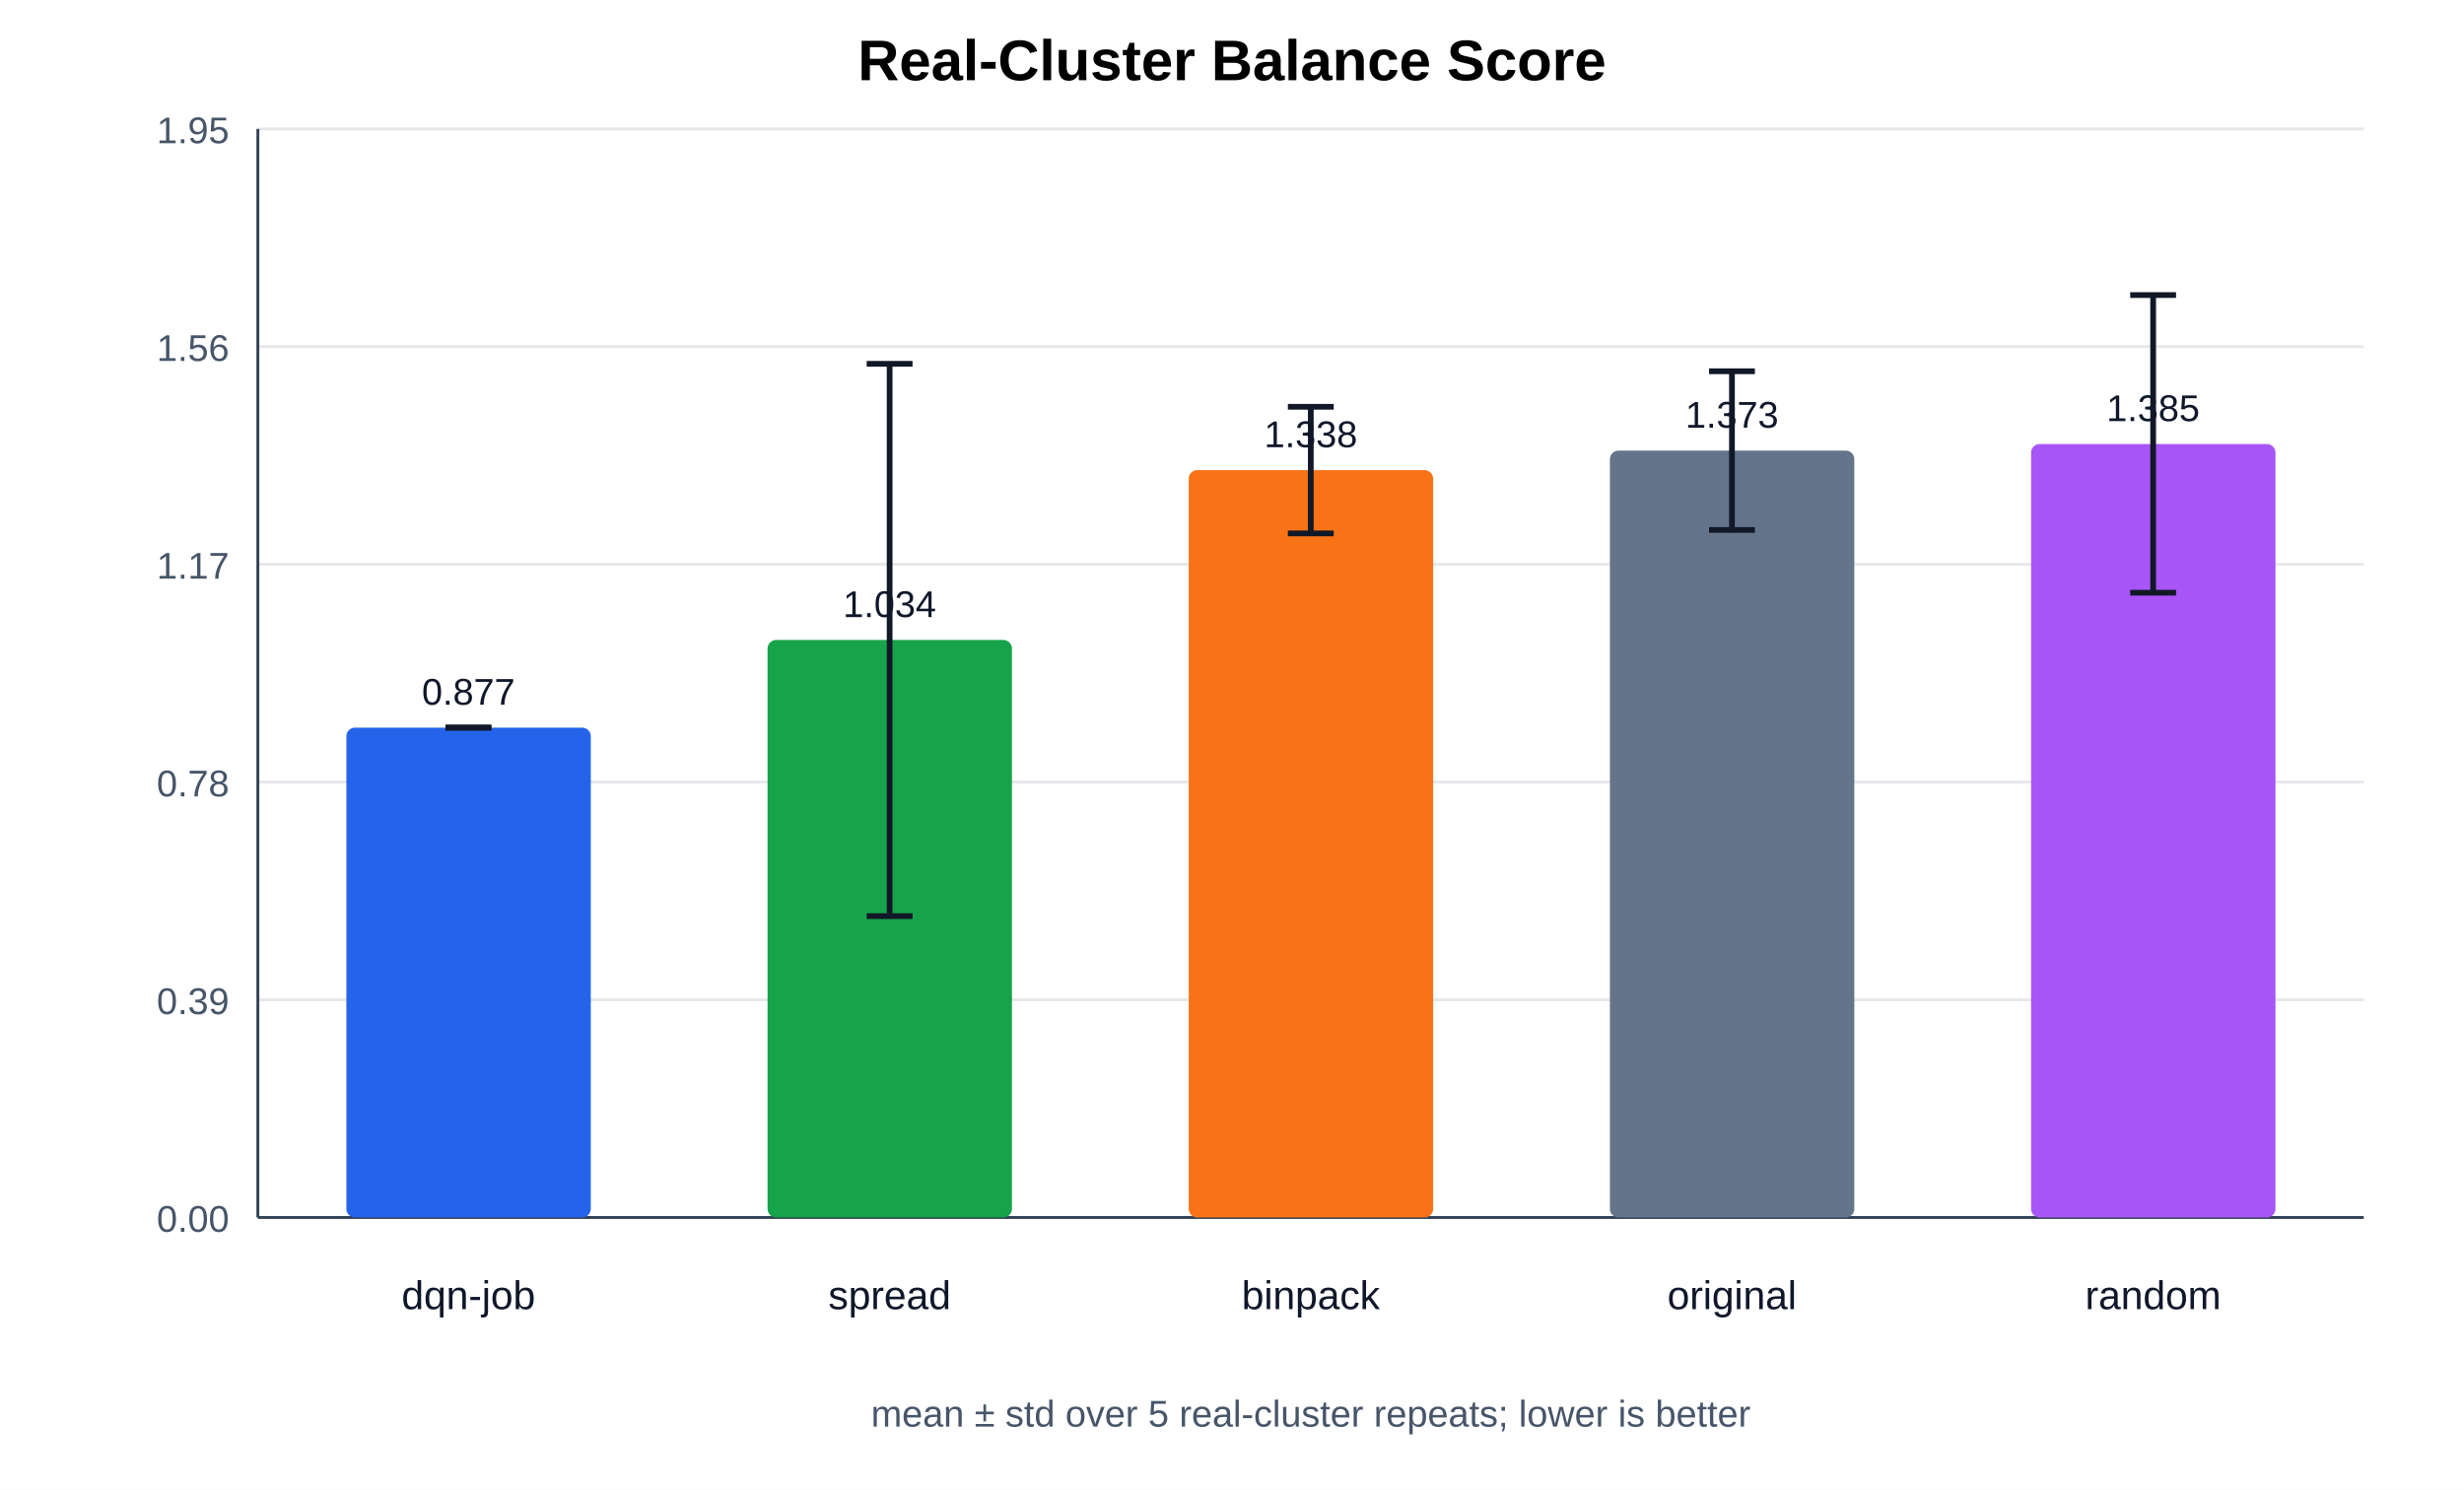
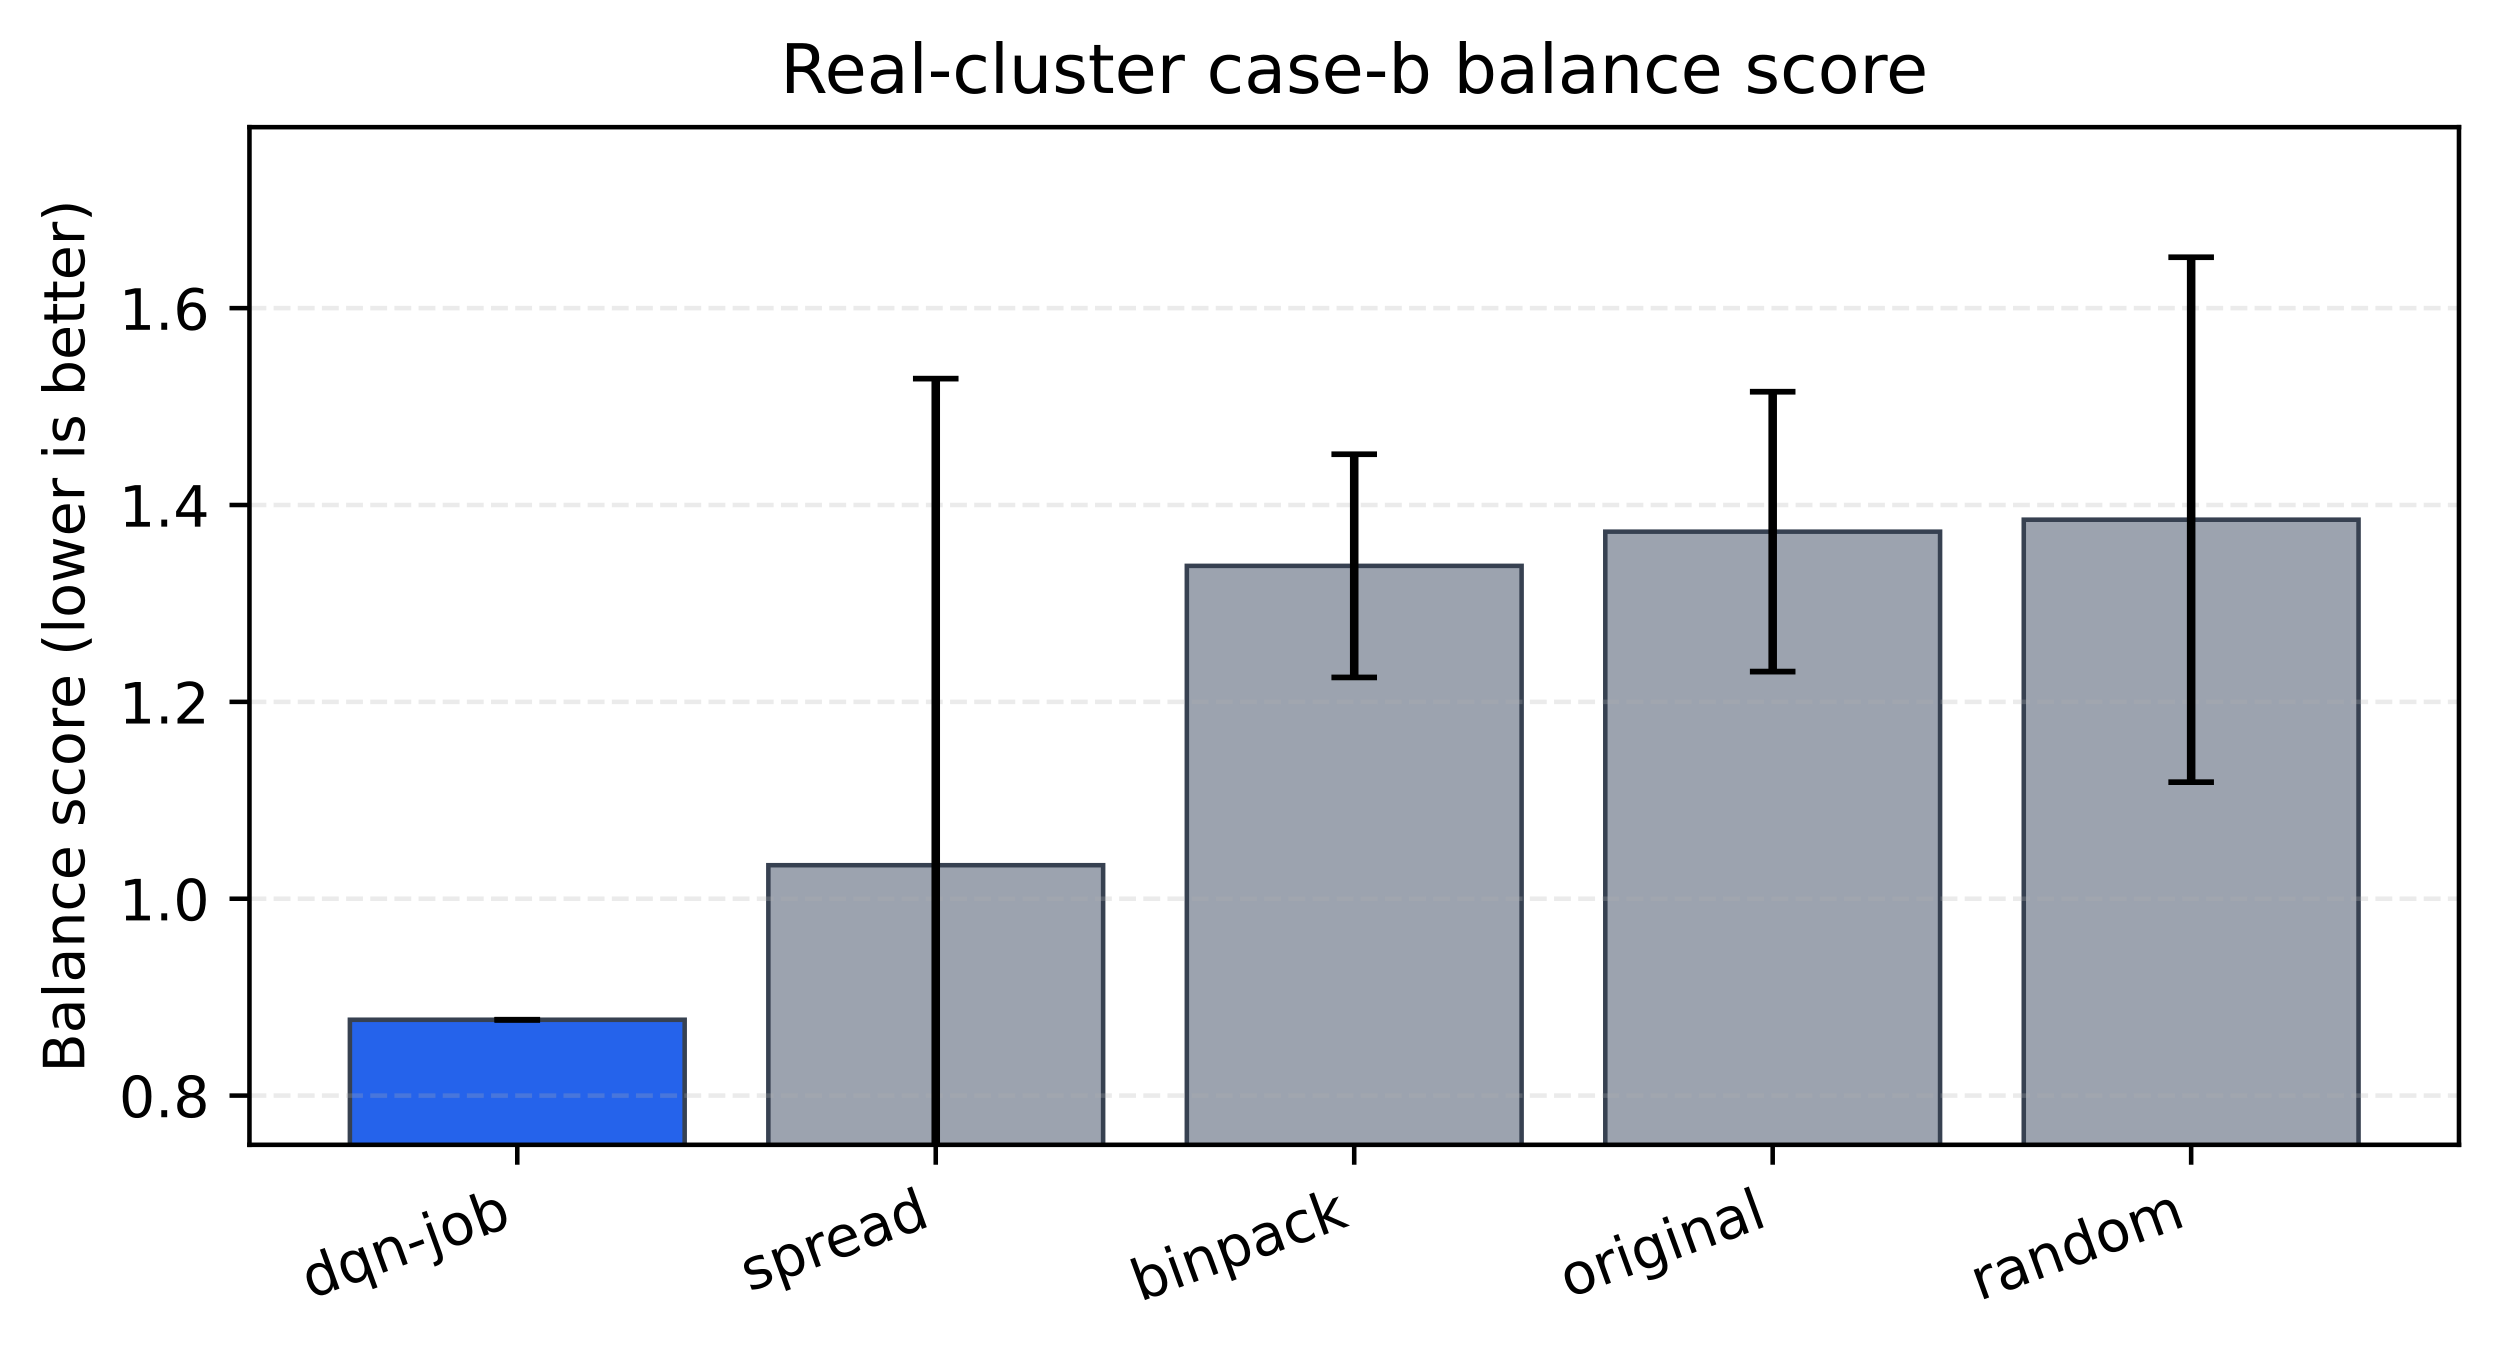
- <svg xmlns="http://www.w3.org/2000/svg" width="860" height="520" viewBox="0 0 860 520">
-   <rect width="100%" height="100%" fill="white" />
-   <text x="430.0" y="28" text-anchor="middle" font-family="Arial" font-size="20" font-weight="700">Real-Cluster Balance Score</text>
-   <line x1="90" y1="425.0" x2="825" y2="425.0" stroke="#e5e7eb" />
-   <text x="80" y="430.0" text-anchor="end" font-family="Arial" font-size="13" fill="#475569">0.00</text>
-   <line x1="90" y1="349.0" x2="825" y2="349.0" stroke="#e5e7eb" />
-   <text x="80" y="354.0" text-anchor="end" font-family="Arial" font-size="13" fill="#475569">0.39</text>
-   <line x1="90" y1="273.0" x2="825" y2="273.0" stroke="#e5e7eb" />
-   <text x="80" y="278.0" text-anchor="end" font-family="Arial" font-size="13" fill="#475569">0.78</text>
-   <line x1="90" y1="197.0" x2="825" y2="197.0" stroke="#e5e7eb" />
-   <text x="80" y="202.0" text-anchor="end" font-family="Arial" font-size="13" fill="#475569">1.17</text>
-   <line x1="90" y1="121.0" x2="825" y2="121.0" stroke="#e5e7eb" />
-   <text x="80" y="126.0" text-anchor="end" font-family="Arial" font-size="13" fill="#475569">1.56</text>
-   <line x1="90" y1="45.0" x2="825" y2="45.0" stroke="#e5e7eb" />
-   <text x="80" y="50.0" text-anchor="end" font-family="Arial" font-size="13" fill="#475569">1.95</text>
-   <line x1="90" y1="45" x2="90" y2="425" stroke="#334155" />
-   <line x1="90" y1="425" x2="825" y2="425" stroke="#334155" />
-   <rect x="120.9" y="254.0" width="85.3" height="171.0" fill="#2563eb" rx="3" />
-   <line x1="163.5" y1="254.0" x2="163.5" y2="254.0" stroke="#111827" stroke-width="2" />
-   <line x1="155.5" y1="254.0" x2="171.5" y2="254.0" stroke="#111827" stroke-width="2" />
-   <line x1="155.5" y1="254.0" x2="171.5" y2="254.0" stroke="#111827" stroke-width="2" />
-   <text x="163.5" y="246.0" text-anchor="middle" font-family="Arial" font-size="13" fill="#0f172a">0.877</text>
-   <text x="163.5" y="457" text-anchor="middle" font-family="Arial" font-size="14" fill="#0f172a">dqn-job</text>
-   <rect x="267.9" y="223.4" width="85.3" height="201.6" fill="#16a34a" rx="3" />
-   <line x1="310.5" y1="127.0" x2="310.5" y2="319.8" stroke="#111827" stroke-width="2" />
-   <line x1="302.5" y1="127.0" x2="318.5" y2="127.0" stroke="#111827" stroke-width="2" />
-   <line x1="302.5" y1="319.8" x2="318.5" y2="319.8" stroke="#111827" stroke-width="2" />
-   <text x="310.5" y="215.4" text-anchor="middle" font-family="Arial" font-size="13" fill="#0f172a">1.034</text>
-   <text x="310.5" y="457" text-anchor="middle" font-family="Arial" font-size="14" fill="#0f172a">spread</text>
-   <rect x="414.9" y="164.1" width="85.3" height="260.9" fill="#f97316" rx="3" />
-   <line x1="457.5" y1="142.0" x2="457.5" y2="186.2" stroke="#111827" stroke-width="2" />
-   <line x1="449.5" y1="142.0" x2="465.5" y2="142.0" stroke="#111827" stroke-width="2" />
-   <line x1="449.5" y1="186.2" x2="465.5" y2="186.2" stroke="#111827" stroke-width="2" />
-   <text x="457.5" y="156.1" text-anchor="middle" font-family="Arial" font-size="13" fill="#0f172a">1.338</text>
-   <text x="457.5" y="457" text-anchor="middle" font-family="Arial" font-size="14" fill="#0f172a">binpack</text>
-   <rect x="561.9" y="157.3" width="85.3" height="267.7" fill="#64748b" rx="3" />
-   <line x1="604.5" y1="129.6" x2="604.5" y2="185.0" stroke="#111827" stroke-width="2" />
-   <line x1="596.5" y1="129.6" x2="612.5" y2="129.6" stroke="#111827" stroke-width="2" />
-   <line x1="596.5" y1="185.0" x2="612.5" y2="185.0" stroke="#111827" stroke-width="2" />
-   <text x="604.5" y="149.3" text-anchor="middle" font-family="Arial" font-size="13" fill="#0f172a">1.373</text>
-   <text x="604.5" y="457" text-anchor="middle" font-family="Arial" font-size="14" fill="#0f172a">original</text>
-   <rect x="708.9" y="155.0" width="85.3" height="270.0" fill="#a855f7" rx="3" />
-   <line x1="751.5" y1="103.0" x2="751.5" y2="206.9" stroke="#111827" stroke-width="2" />
-   <line x1="743.5" y1="103.0" x2="759.5" y2="103.0" stroke="#111827" stroke-width="2" />
-   <line x1="743.5" y1="206.9" x2="759.5" y2="206.9" stroke="#111827" stroke-width="2" />
-   <text x="751.5" y="147.0" text-anchor="middle" font-family="Arial" font-size="13" fill="#0f172a">1.385</text>
-   <text x="751.5" y="457" text-anchor="middle" font-family="Arial" font-size="14" fill="#0f172a">random</text>
-   <text x="457.5" y="498" text-anchor="middle" font-family="Arial" font-size="13" fill="#475569">mean ± std over 5 real-cluster repeats; lower is better</text>
+ <svg xmlns="http://www.w3.org/2000/svg" xmlns:xlink="http://www.w3.org/1999/xlink" width="438.771pt" height="237.635pt" viewBox="0 0 438.771 237.635" version="1.1">
+   <defs>
+     <style type="text/css">*{stroke-linejoin: round; stroke-linecap: butt}</style>
+   </defs>
+   <g id="figure_1">
+     <g id="patch_1">
+       <path d="M 0 237.635  L 438.771 237.635  L 438.771 0  L 0 0  z " style="fill: #ffffff" />
+     </g>
+     <g id="axes_1">
+       <g id="patch_2">
+         <path d="M 43.781 200.924  L 431.571 200.924  L 431.571 22.318  L 43.781 22.318  z " style="fill: #ffffff" />
+       </g>
+       <g id="patch_3">
+         <path d="M 61.408 330.491  L 120.164 330.491  L 120.164 178.977  L 61.408 178.977  z " clip-path="url(#pc08054dbec)" style="fill: #2563eb; stroke: #374151; stroke-width: 0.8; stroke-linejoin: miter" />
+       </g>
+       <g id="patch_4">
+         <path d="M 134.853 330.491  L 193.609 330.491  L 193.609 151.85  L 134.853 151.85  z " clip-path="url(#pc08054dbec)" style="fill: #9ca3af; stroke: #374151; stroke-width: 0.8; stroke-linejoin: miter" />
+       </g>
+       <g id="patch_5">
+         <path d="M 208.298 330.491  L 267.054 330.491  L 267.054 99.311  L 208.298 99.311  z " clip-path="url(#pc08054dbec)" style="fill: #9ca3af; stroke: #374151; stroke-width: 0.8; stroke-linejoin: miter" />
+       </g>
+       <g id="patch_6">
+         <path d="M 281.743 330.491  L 340.499 330.491  L 340.499 93.311  L 281.743 93.311  z " clip-path="url(#pc08054dbec)" style="fill: #9ca3af; stroke: #374151; stroke-width: 0.8; stroke-linejoin: miter" />
+       </g>
+       <g id="patch_7">
+         <path d="M 355.188 330.491  L 413.944 330.491  L 413.944 91.21  L 355.188 91.21  z " clip-path="url(#pc08054dbec)" style="fill: #9ca3af; stroke: #374151; stroke-width: 0.8; stroke-linejoin: miter" />
+       </g>
+       <g id="matplotlib.axis_1">
+         <g id="xtick_1">
+           <g id="line2d_1">
+             <defs>
+               <path id="m7cdea76916" d="M 0 0  L 0 3.5  " style="stroke: #000000; stroke-width: 0.8" />
+             </defs>
+             <g>
+               <use xlink:href="#m7cdea76916" x="90.786" y="200.924" style="stroke: #000000; stroke-width: 0.8" />
+             </g>
+           </g>
+           <g id="text_1">
+             <g transform="translate(54.4722 228.0221) rotate(-20) scale(0.1 -0.1)">
+               <defs>
+                 <path id="DejaVuSans-64" d="M 2906 2969  L 2906 4863  L 3481 4863  L 3481 0  L 2906 0  L 2906 525  Q 2725 213 2448 61  Q 2172 -91 1784 -91  Q 1150 -91 751 415  Q 353 922 353 1747  Q 353 2572 751 3078  Q 1150 3584 1784 3584  Q 2172 3584 2448 3432  Q 2725 3281 2906 2969  z M 947 1747  Q 947 1113 1208 752  Q 1469 391 1925 391  Q 2381 391 2643 752  Q 2906 1113 2906 1747  Q 2906 2381 2643 2742  Q 2381 3103 1925 3103  Q 1469 3103 1208 2742  Q 947 2381 947 1747  z " transform="scale(0.015625)" />
+                 <path id="DejaVuSans-71" d="M 947 1747  Q 947 1113 1208 752  Q 1469 391 1925 391  Q 2381 391 2643 752  Q 2906 1113 2906 1747  Q 2906 2381 2643 2742  Q 2381 3103 1925 3103  Q 1469 3103 1208 2742  Q 947 2381 947 1747  z M 2906 525  Q 2725 213 2448 61  Q 2172 -91 1784 -91  Q 1150 -91 751 415  Q 353 922 353 1747  Q 353 2572 751 3078  Q 1150 3584 1784 3584  Q 2172 3584 2448 3432  Q 2725 3281 2906 2969  L 2906 3500  L 3481 3500  L 3481 -1331  L 2906 -1331  L 2906 525  z " transform="scale(0.015625)" />
+                 <path id="DejaVuSans-6e" d="M 3513 2113  L 3513 0  L 2938 0  L 2938 2094  Q 2938 2591 2744 2837  Q 2550 3084 2163 3084  Q 1697 3084 1428 2787  Q 1159 2491 1159 1978  L 1159 0  L 581 0  L 581 3500  L 1159 3500  L 1159 2956  Q 1366 3272 1645 3428  Q 1925 3584 2291 3584  Q 2894 3584 3203 3211  Q 3513 2838 3513 2113  z " transform="scale(0.015625)" />
+                 <path id="DejaVuSans-2d" d="M 313 2009  L 1997 2009  L 1997 1497  L 313 1497  L 313 2009  z " transform="scale(0.015625)" />
+                 <path id="DejaVuSans-6a" d="M 603 3500  L 1178 3500  L 1178 -63  Q 1178 -731 923 -1031  Q 669 -1331 103 -1331  L -116 -1331  L -116 -844  L 38 -844  Q 366 -844 484 -692  Q 603 -541 603 -63  L 603 3500  z M 603 4863  L 1178 4863  L 1178 4134  L 603 4134  L 603 4863  z " transform="scale(0.015625)" />
+                 <path id="DejaVuSans-6f" d="M 1959 3097  Q 1497 3097 1228 2736  Q 959 2375 959 1747  Q 959 1119 1226 758  Q 1494 397 1959 397  Q 2419 397 2687 759  Q 2956 1122 2956 1747  Q 2956 2369 2687 2733  Q 2419 3097 1959 3097  z M 1959 3584  Q 2709 3584 3137 3096  Q 3566 2609 3566 1747  Q 3566 888 3137 398  Q 2709 -91 1959 -91  Q 1206 -91 779 398  Q 353 888 353 1747  Q 353 2609 779 3096  Q 1206 3584 1959 3584  z " transform="scale(0.015625)" />
+                 <path id="DejaVuSans-62" d="M 3116 1747  Q 3116 2381 2855 2742  Q 2594 3103 2138 3103  Q 1681 3103 1420 2742  Q 1159 2381 1159 1747  Q 1159 1113 1420 752  Q 1681 391 2138 391  Q 2594 391 2855 752  Q 3116 1113 3116 1747  z M 1159 2969  Q 1341 3281 1617 3432  Q 1894 3584 2278 3584  Q 2916 3584 3314 3078  Q 3713 2572 3713 1747  Q 3713 922 3314 415  Q 2916 -91 2278 -91  Q 1894 -91 1617 61  Q 1341 213 1159 525  L 1159 0  L 581 0  L 581 4863  L 1159 4863  L 1159 2969  z " transform="scale(0.015625)" />
+               </defs>
+               <use xlink:href="#DejaVuSans-64" />
+               <use xlink:href="#DejaVuSans-71" transform="translate(63.47656 0)" />
+               <use xlink:href="#DejaVuSans-6e" transform="translate(126.9531 0)" />
+               <use xlink:href="#DejaVuSans-2d" transform="translate(190.332 0)" />
+               <use xlink:href="#DejaVuSans-6a" transform="translate(226.416 0)" />
+               <use xlink:href="#DejaVuSans-6f" transform="translate(254.1992 0)" />
+               <use xlink:href="#DejaVuSans-62" transform="translate(315.3809 0)" />
+             </g>
+           </g>
+         </g>
+         <g id="xtick_2">
+           <g id="line2d_2">
+             <g>
+               <use xlink:href="#m7cdea76916" x="164.231" y="200.924" style="stroke: #000000; stroke-width: 0.8" />
+             </g>
+           </g>
+           <g id="text_2">
+             <g transform="translate(131.5013 226.7176) rotate(-20) scale(0.1 -0.1)">
+               <defs>
+                 <path id="DejaVuSans-73" d="M 2834 3397  L 2834 2853  Q 2591 2978 2328 3040  Q 2066 3103 1784 3103  Q 1356 3103 1142 2972  Q 928 2841 928 2578  Q 928 2378 1081 2264  Q 1234 2150 1697 2047  L 1894 2003  Q 2506 1872 2764 1633  Q 3022 1394 3022 966  Q 3022 478 2636 193  Q 2250 -91 1575 -91  Q 1294 -91 989 -36  Q 684 19 347 128  L 347 722  Q 666 556 975 473  Q 1284 391 1588 391  Q 1994 391 2212 530  Q 2431 669 2431 922  Q 2431 1156 2273 1281  Q 2116 1406 1581 1522  L 1381 1569  Q 847 1681 609 1914  Q 372 2147 372 2553  Q 372 3047 722 3315  Q 1072 3584 1716 3584  Q 2034 3584 2315 3537  Q 2597 3491 2834 3397  z " transform="scale(0.015625)" />
+                 <path id="DejaVuSans-70" d="M 1159 525  L 1159 -1331  L 581 -1331  L 581 3500  L 1159 3500  L 1159 2969  Q 1341 3281 1617 3432  Q 1894 3584 2278 3584  Q 2916 3584 3314 3078  Q 3713 2572 3713 1747  Q 3713 922 3314 415  Q 2916 -91 2278 -91  Q 1894 -91 1617 61  Q 1341 213 1159 525  z M 3116 1747  Q 3116 2381 2855 2742  Q 2594 3103 2138 3103  Q 1681 3103 1420 2742  Q 1159 2381 1159 1747  Q 1159 1113 1420 752  Q 1681 391 2138 391  Q 2594 391 2855 752  Q 3116 1113 3116 1747  z " transform="scale(0.015625)" />
+                 <path id="DejaVuSans-72" d="M 2631 2963  Q 2534 3019 2420 3045  Q 2306 3072 2169 3072  Q 1681 3072 1420 2755  Q 1159 2438 1159 1844  L 1159 0  L 581 0  L 581 3500  L 1159 3500  L 1159 2956  Q 1341 3275 1631 3429  Q 1922 3584 2338 3584  Q 2397 3584 2469 3576  Q 2541 3569 2628 3553  L 2631 2963  z " transform="scale(0.015625)" />
+                 <path id="DejaVuSans-65" d="M 3597 1894  L 3597 1613  L 953 1613  Q 991 1019 1311 708  Q 1631 397 2203 397  Q 2534 397 2845 478  Q 3156 559 3463 722  L 3463 178  Q 3153 47 2828 -22  Q 2503 -91 2169 -91  Q 1331 -91 842 396  Q 353 884 353 1716  Q 353 2575 817 3079  Q 1281 3584 2069 3584  Q 2775 3584 3186 3129  Q 3597 2675 3597 1894  z M 3022 2063  Q 3016 2534 2758 2815  Q 2500 3097 2075 3097  Q 1594 3097 1305 2825  Q 1016 2553 972 2059  L 3022 2063  z " transform="scale(0.015625)" />
+                 <path id="DejaVuSans-61" d="M 2194 1759  Q 1497 1759 1228 1600  Q 959 1441 959 1056  Q 959 750 1161 570  Q 1363 391 1709 391  Q 2188 391 2477 730  Q 2766 1069 2766 1631  L 2766 1759  L 2194 1759  z M 3341 1997  L 3341 0  L 2766 0  L 2766 531  Q 2569 213 2275 61  Q 1981 -91 1556 -91  Q 1019 -91 701 211  Q 384 513 384 1019  Q 384 1609 779 1909  Q 1175 2209 1959 2209  L 2766 2209  L 2766 2266  Q 2766 2663 2505 2880  Q 2244 3097 1772 3097  Q 1472 3097 1187 3025  Q 903 2953 641 2809  L 641 3341  Q 956 3463 1253 3523  Q 1550 3584 1831 3584  Q 2591 3584 2966 3190  Q 3341 2797 3341 1997  z " transform="scale(0.015625)" />
+               </defs>
+               <use xlink:href="#DejaVuSans-73" />
+               <use xlink:href="#DejaVuSans-70" transform="translate(52.09961 0)" />
+               <use xlink:href="#DejaVuSans-72" transform="translate(115.5762 0)" />
+               <use xlink:href="#DejaVuSans-65" transform="translate(154.4395 0)" />
+               <use xlink:href="#DejaVuSans-61" transform="translate(215.9629 0)" />
+               <use xlink:href="#DejaVuSans-64" transform="translate(277.2422 0)" />
+             </g>
+           </g>
+         </g>
+         <g id="xtick_3">
+           <g id="line2d_3">
+             <g>
+               <use xlink:href="#m7cdea76916" x="237.676" y="200.924" style="stroke: #000000; stroke-width: 0.8" />
+             </g>
+           </g>
+           <g id="text_3">
+             <g transform="translate(200.1011 228.4811) rotate(-20) scale(0.1 -0.1)">
+               <defs>
+                 <path id="DejaVuSans-69" d="M 603 3500  L 1178 3500  L 1178 0  L 603 0  L 603 3500  z M 603 4863  L 1178 4863  L 1178 4134  L 603 4134  L 603 4863  z " transform="scale(0.015625)" />
+                 <path id="DejaVuSans-63" d="M 3122 3366  L 3122 2828  Q 2878 2963 2633 3030  Q 2388 3097 2138 3097  Q 1578 3097 1268 2742  Q 959 2388 959 1747  Q 959 1106 1268 751  Q 1578 397 2138 397  Q 2388 397 2633 464  Q 2878 531 3122 666  L 3122 134  Q 2881 22 2623 -34  Q 2366 -91 2075 -91  Q 1284 -91 818 406  Q 353 903 353 1747  Q 353 2603 823 3093  Q 1294 3584 2113 3584  Q 2378 3584 2631 3529  Q 2884 3475 3122 3366  z " transform="scale(0.015625)" />
+                 <path id="DejaVuSans-6b" d="M 581 4863  L 1159 4863  L 1159 1991  L 2875 3500  L 3609 3500  L 1753 1863  L 3688 0  L 2938 0  L 1159 1709  L 1159 0  L 581 0  L 581 4863  z " transform="scale(0.015625)" />
+               </defs>
+               <use xlink:href="#DejaVuSans-62" />
+               <use xlink:href="#DejaVuSans-69" transform="translate(63.47656 0)" />
+               <use xlink:href="#DejaVuSans-6e" transform="translate(91.25977 0)" />
+               <use xlink:href="#DejaVuSans-70" transform="translate(154.6387 0)" />
+               <use xlink:href="#DejaVuSans-61" transform="translate(218.1152 0)" />
+               <use xlink:href="#DejaVuSans-63" transform="translate(279.3945 0)" />
+               <use xlink:href="#DejaVuSans-6b" transform="translate(334.375 0)" />
+             </g>
+           </g>
+         </g>
+         <g id="xtick_4">
+           <g id="line2d_4">
+             <g>
+               <use xlink:href="#m7cdea76916" x="311.121" y="200.924" style="stroke: #000000; stroke-width: 0.8" />
+             </g>
+           </g>
+           <g id="text_4">
+             <g transform="translate(275.2861 227.8479) rotate(-20) scale(0.1 -0.1)">
+               <defs>
+                 <path id="DejaVuSans-67" d="M 2906 1791  Q 2906 2416 2648 2759  Q 2391 3103 1925 3103  Q 1463 3103 1205 2759  Q 947 2416 947 1791  Q 947 1169 1205 825  Q 1463 481 1925 481  Q 2391 481 2648 825  Q 2906 1169 2906 1791  z M 3481 434  Q 3481 -459 3084 -895  Q 2688 -1331 1869 -1331  Q 1566 -1331 1297 -1286  Q 1028 -1241 775 -1147  L 775 -588  Q 1028 -725 1275 -790  Q 1522 -856 1778 -856  Q 2344 -856 2625 -561  Q 2906 -266 2906 331  L 2906 616  Q 2728 306 2450 153  Q 2172 0 1784 0  Q 1141 0 747 490  Q 353 981 353 1791  Q 353 2603 747 3093  Q 1141 3584 1784 3584  Q 2172 3584 2450 3431  Q 2728 3278 2906 2969  L 2906 3500  L 3481 3500  L 3481 434  z " transform="scale(0.015625)" />
+                 <path id="DejaVuSans-6c" d="M 603 4863  L 1178 4863  L 1178 0  L 603 0  L 603 4863  z " transform="scale(0.015625)" />
+               </defs>
+               <use xlink:href="#DejaVuSans-6f" />
+               <use xlink:href="#DejaVuSans-72" transform="translate(61.18164 0)" />
+               <use xlink:href="#DejaVuSans-69" transform="translate(102.2949 0)" />
+               <use xlink:href="#DejaVuSans-67" transform="translate(130.0781 0)" />
+               <use xlink:href="#DejaVuSans-69" transform="translate(193.5547 0)" />
+               <use xlink:href="#DejaVuSans-6e" transform="translate(221.3379 0)" />
+               <use xlink:href="#DejaVuSans-61" transform="translate(284.7168 0)" />
+               <use xlink:href="#DejaVuSans-6c" transform="translate(345.9961 0)" />
+             </g>
+           </g>
+         </g>
+         <g id="xtick_5">
+           <g id="line2d_5">
+             <g>
+               <use xlink:href="#m7cdea76916" x="384.566" y="200.924" style="stroke: #000000; stroke-width: 0.8" />
+             </g>
+           </g>
+           <g id="text_5">
+             <g transform="translate(347.4097 228.3288) rotate(-20) scale(0.1 -0.1)">
+               <defs>
+                 <path id="DejaVuSans-6d" d="M 3328 2828  Q 3544 3216 3844 3400  Q 4144 3584 4550 3584  Q 5097 3584 5394 3201  Q 5691 2819 5691 2113  L 5691 0  L 5113 0  L 5113 2094  Q 5113 2597 4934 2840  Q 4756 3084 4391 3084  Q 3944 3084 3684 2787  Q 3425 2491 3425 1978  L 3425 0  L 2847 0  L 2847 2094  Q 2847 2600 2669 2842  Q 2491 3084 2119 3084  Q 1678 3084 1418 2786  Q 1159 2488 1159 1978  L 1159 0  L 581 0  L 581 3500  L 1159 3500  L 1159 2956  Q 1356 3278 1631 3431  Q 1906 3584 2284 3584  Q 2666 3584 2933 3390  Q 3200 3197 3328 2828  z " transform="scale(0.015625)" />
+               </defs>
+               <use xlink:href="#DejaVuSans-72" />
+               <use xlink:href="#DejaVuSans-61" transform="translate(41.11328 0)" />
+               <use xlink:href="#DejaVuSans-6e" transform="translate(102.3926 0)" />
+               <use xlink:href="#DejaVuSans-64" transform="translate(165.7715 0)" />
+               <use xlink:href="#DejaVuSans-6f" transform="translate(229.248 0)" />
+               <use xlink:href="#DejaVuSans-6d" transform="translate(290.4297 0)" />
+             </g>
+           </g>
+         </g>
+       </g>
+       <g id="matplotlib.axis_2">
+         <g id="ytick_1">
+           <g id="line2d_6">
+             <path d="M 43.781 192.286  L 431.571 192.286  " clip-path="url(#pc08054dbec)" style="fill: none; stroke-dasharray: 2.96,1.28; stroke-dashoffset: 0; stroke: #b0b0b0; stroke-opacity: 0.25; stroke-width: 0.8" />
+           </g>
+           <g id="line2d_7">
+             <defs>
+               <path id="mc59c0ef47c" d="M 0 0  L -3.5 0  " style="stroke: #000000; stroke-width: 0.8" />
+             </defs>
+             <g>
+               <use xlink:href="#mc59c0ef47c" x="43.781" y="192.286" style="stroke: #000000; stroke-width: 0.8" />
+             </g>
+           </g>
+           <g id="text_6">
+             <g transform="translate(20.87813 196.085) scale(0.1 -0.1)">
+               <defs>
+                 <path id="DejaVuSans-30" d="M 2034 4250  Q 1547 4250 1301 3770  Q 1056 3291 1056 2328  Q 1056 1369 1301 889  Q 1547 409 2034 409  Q 2525 409 2770 889  Q 3016 1369 3016 2328  Q 3016 3291 2770 3770  Q 2525 4250 2034 4250  z M 2034 4750  Q 2819 4750 3233 4129  Q 3647 3509 3647 2328  Q 3647 1150 3233 529  Q 2819 -91 2034 -91  Q 1250 -91 836 529  Q 422 1150 422 2328  Q 422 3509 836 4129  Q 1250 4750 2034 4750  z " transform="scale(0.015625)" />
+                 <path id="DejaVuSans-2e" d="M 684 794  L 1344 794  L 1344 0  L 684 0  L 684 794  z " transform="scale(0.015625)" />
+                 <path id="DejaVuSans-38" d="M 2034 2216  Q 1584 2216 1326 1975  Q 1069 1734 1069 1313  Q 1069 891 1326 650  Q 1584 409 2034 409  Q 2484 409 2743 651  Q 3003 894 3003 1313  Q 3003 1734 2745 1975  Q 2488 2216 2034 2216  z M 1403 2484  Q 997 2584 770 2862  Q 544 3141 544 3541  Q 544 4100 942 4425  Q 1341 4750 2034 4750  Q 2731 4750 3128 4425  Q 3525 4100 3525 3541  Q 3525 3141 3298 2862  Q 3072 2584 2669 2484  Q 3125 2378 3379 2068  Q 3634 1759 3634 1313  Q 3634 634 3220 271  Q 2806 -91 2034 -91  Q 1263 -91 848 271  Q 434 634 434 1313  Q 434 1759 690 2068  Q 947 2378 1403 2484  z M 1172 3481  Q 1172 3119 1398 2916  Q 1625 2713 2034 2713  Q 2441 2713 2670 2916  Q 2900 3119 2900 3481  Q 2900 3844 2670 4047  Q 2441 4250 2034 4250  Q 1625 4250 1398 4047  Q 1172 3844 1172 3481  z " transform="scale(0.015625)" />
+               </defs>
+               <use xlink:href="#DejaVuSans-30" />
+               <use xlink:href="#DejaVuSans-2e" transform="translate(63.62305 0)" />
+               <use xlink:href="#DejaVuSans-38" transform="translate(95.41016 0)" />
+             </g>
+           </g>
+         </g>
+         <g id="ytick_2">
+           <g id="line2d_8">
+             <path d="M 43.781 157.735  L 431.571 157.735  " clip-path="url(#pc08054dbec)" style="fill: none; stroke-dasharray: 2.96,1.28; stroke-dashoffset: 0; stroke: #b0b0b0; stroke-opacity: 0.25; stroke-width: 0.8" />
+           </g>
+           <g id="line2d_9">
+             <g>
+               <use xlink:href="#mc59c0ef47c" x="43.781" y="157.735" style="stroke: #000000; stroke-width: 0.8" />
+             </g>
+           </g>
+           <g id="text_7">
+             <g transform="translate(20.87813 161.5338) scale(0.1 -0.1)">
+               <defs>
+                 <path id="DejaVuSans-31" d="M 794 531  L 1825 531  L 1825 4091  L 703 3866  L 703 4441  L 1819 4666  L 2450 4666  L 2450 531  L 3481 531  L 3481 0  L 794 0  L 794 531  z " transform="scale(0.015625)" />
+               </defs>
+               <use xlink:href="#DejaVuSans-31" />
+               <use xlink:href="#DejaVuSans-2e" transform="translate(63.62305 0)" />
+               <use xlink:href="#DejaVuSans-30" transform="translate(95.41016 0)" />
+             </g>
+           </g>
+         </g>
+         <g id="ytick_3">
+           <g id="line2d_10">
+             <path d="M 43.781 123.183  L 431.571 123.183  " clip-path="url(#pc08054dbec)" style="fill: none; stroke-dasharray: 2.96,1.28; stroke-dashoffset: 0; stroke: #b0b0b0; stroke-opacity: 0.25; stroke-width: 0.8" />
+           </g>
+           <g id="line2d_11">
+             <g>
+               <use xlink:href="#mc59c0ef47c" x="43.781" y="123.183" style="stroke: #000000; stroke-width: 0.8" />
+             </g>
+           </g>
+           <g id="text_8">
+             <g transform="translate(20.87813 126.9826) scale(0.1 -0.1)">
+               <defs>
+                 <path id="DejaVuSans-32" d="M 1228 531  L 3431 531  L 3431 0  L 469 0  L 469 531  Q 828 903 1448 1529  Q 2069 2156 2228 2338  Q 2531 2678 2651 2914  Q 2772 3150 2772 3378  Q 2772 3750 2511 3984  Q 2250 4219 1831 4219  Q 1534 4219 1204 4116  Q 875 4013 500 3803  L 500 4441  Q 881 4594 1212 4672  Q 1544 4750 1819 4750  Q 2544 4750 2975 4387  Q 3406 4025 3406 3419  Q 3406 3131 3298 2873  Q 3191 2616 2906 2266  Q 2828 2175 2409 1742  Q 1991 1309 1228 531  z " transform="scale(0.015625)" />
+               </defs>
+               <use xlink:href="#DejaVuSans-31" />
+               <use xlink:href="#DejaVuSans-2e" transform="translate(63.62305 0)" />
+               <use xlink:href="#DejaVuSans-32" transform="translate(95.41016 0)" />
+             </g>
+           </g>
+         </g>
+         <g id="ytick_4">
+           <g id="line2d_12">
+             <path d="M 43.781 88.632  L 431.571 88.632  " clip-path="url(#pc08054dbec)" style="fill: none; stroke-dasharray: 2.96,1.28; stroke-dashoffset: 0; stroke: #b0b0b0; stroke-opacity: 0.25; stroke-width: 0.8" />
+           </g>
+           <g id="line2d_13">
+             <g>
+               <use xlink:href="#mc59c0ef47c" x="43.781" y="88.632" style="stroke: #000000; stroke-width: 0.8" />
+             </g>
+           </g>
+           <g id="text_9">
+             <g transform="translate(20.87813 92.43143) scale(0.1 -0.1)">
+               <defs>
+                 <path id="DejaVuSans-34" d="M 2419 4116  L 825 1625  L 2419 1625  L 2419 4116  z M 2253 4666  L 3047 4666  L 3047 1625  L 3713 1625  L 3713 1100  L 3047 1100  L 3047 0  L 2419 0  L 2419 1100  L 313 1100  L 313 1709  L 2253 4666  z " transform="scale(0.015625)" />
+               </defs>
+               <use xlink:href="#DejaVuSans-31" />
+               <use xlink:href="#DejaVuSans-2e" transform="translate(63.62305 0)" />
+               <use xlink:href="#DejaVuSans-34" transform="translate(95.41016 0)" />
+             </g>
+           </g>
+         </g>
+         <g id="ytick_5">
+           <g id="line2d_14">
+             <path d="M 43.781 54.081  L 431.571 54.081  " clip-path="url(#pc08054dbec)" style="fill: none; stroke-dasharray: 2.96,1.28; stroke-dashoffset: 0; stroke: #b0b0b0; stroke-opacity: 0.25; stroke-width: 0.8" />
+           </g>
+           <g id="line2d_15">
+             <g>
+               <use xlink:href="#mc59c0ef47c" x="43.781" y="54.081" style="stroke: #000000; stroke-width: 0.8" />
+             </g>
+           </g>
+           <g id="text_10">
+             <g transform="translate(20.87813 57.88024) scale(0.1 -0.1)">
+               <defs>
+                 <path id="DejaVuSans-36" d="M 2113 2584  Q 1688 2584 1439 2293  Q 1191 2003 1191 1497  Q 1191 994 1439 701  Q 1688 409 2113 409  Q 2538 409 2786 701  Q 3034 994 3034 1497  Q 3034 2003 2786 2293  Q 2538 2584 2113 2584  z M 3366 4563  L 3366 3988  Q 3128 4100 2886 4159  Q 2644 4219 2406 4219  Q 1781 4219 1451 3797  Q 1122 3375 1075 2522  Q 1259 2794 1537 2939  Q 1816 3084 2150 3084  Q 2853 3084 3261 2657  Q 3669 2231 3669 1497  Q 3669 778 3244 343  Q 2819 -91 2113 -91  Q 1303 -91 875 529  Q 447 1150 447 2328  Q 447 3434 972 4092  Q 1497 4750 2381 4750  Q 2619 4750 2861 4703  Q 3103 4656 3366 4563  z " transform="scale(0.015625)" />
+               </defs>
+               <use xlink:href="#DejaVuSans-31" />
+               <use xlink:href="#DejaVuSans-2e" transform="translate(63.62305 0)" />
+               <use xlink:href="#DejaVuSans-36" transform="translate(95.41016 0)" />
+             </g>
+           </g>
+         </g>
+         <g id="text_11">
+           <g transform="translate(14.79844 188.2201) rotate(-90) scale(0.1 -0.1)">
+             <defs>
+               <path id="DejaVuSans-42" d="M 1259 2228  L 1259 519  L 2272 519  Q 2781 519 3026 730  Q 3272 941 3272 1375  Q 3272 1813 3026 2020  Q 2781 2228 2272 2228  L 1259 2228  z M 1259 4147  L 1259 2741  L 2194 2741  Q 2656 2741 2882 2914  Q 3109 3088 3109 3444  Q 3109 3797 2882 3972  Q 2656 4147 2194 4147  L 1259 4147  z M 628 4666  L 2241 4666  Q 2963 4666 3353 4366  Q 3744 4066 3744 3513  Q 3744 3084 3544 2831  Q 3344 2578 2956 2516  Q 3422 2416 3680 2098  Q 3938 1781 3938 1306  Q 3938 681 3513 340  Q 3088 0 2303 0  L 628 0  L 628 4666  z " transform="scale(0.015625)" />
+               <path id="DejaVuSans-20" transform="scale(0.015625)" />
+               <path id="DejaVuSans-28" d="M 1984 4856  Q 1566 4138 1362 3434  Q 1159 2731 1159 2009  Q 1159 1288 1364 580  Q 1569 -128 1984 -844  L 1484 -844  Q 1016 -109 783 600  Q 550 1309 550 2009  Q 550 2706 781 3412  Q 1013 4119 1484 4856  L 1984 4856  z " transform="scale(0.015625)" />
+               <path id="DejaVuSans-77" d="M 269 3500  L 844 3500  L 1563 769  L 2278 3500  L 2956 3500  L 3675 769  L 4391 3500  L 4966 3500  L 4050 0  L 3372 0  L 2619 2869  L 1863 0  L 1184 0  L 269 3500  z " transform="scale(0.015625)" />
+               <path id="DejaVuSans-74" d="M 1172 4494  L 1172 3500  L 2356 3500  L 2356 3053  L 1172 3053  L 1172 1153  Q 1172 725 1289 603  Q 1406 481 1766 481  L 2356 481  L 2356 0  L 1766 0  Q 1100 0 847 248  Q 594 497 594 1153  L 594 3053  L 172 3053  L 172 3500  L 594 3500  L 594 4494  L 1172 4494  z " transform="scale(0.015625)" />
+               <path id="DejaVuSans-29" d="M 513 4856  L 1013 4856  Q 1481 4119 1714 3412  Q 1947 2706 1947 2009  Q 1947 1309 1714 600  Q 1481 -109 1013 -844  L 513 -844  Q 928 -128 1133 580  Q 1338 1288 1338 2009  Q 1338 2731 1133 3434  Q 928 4138 513 4856  z " transform="scale(0.015625)" />
+             </defs>
+             <use xlink:href="#DejaVuSans-42" />
+             <use xlink:href="#DejaVuSans-61" transform="translate(68.60352 0)" />
+             <use xlink:href="#DejaVuSans-6c" transform="translate(129.8828 0)" />
+             <use xlink:href="#DejaVuSans-61" transform="translate(157.666 0)" />
+             <use xlink:href="#DejaVuSans-6e" transform="translate(218.9453 0)" />
+             <use xlink:href="#DejaVuSans-63" transform="translate(282.3242 0)" />
+             <use xlink:href="#DejaVuSans-65" transform="translate(337.3047 0)" />
+             <use xlink:href="#DejaVuSans-20" transform="translate(398.8281 0)" />
+             <use xlink:href="#DejaVuSans-73" transform="translate(430.6152 0)" />
+             <use xlink:href="#DejaVuSans-63" transform="translate(482.7148 0)" />
+             <use xlink:href="#DejaVuSans-6f" transform="translate(537.6953 0)" />
+             <use xlink:href="#DejaVuSans-72" transform="translate(598.877 0)" />
+             <use xlink:href="#DejaVuSans-65" transform="translate(637.7402 0)" />
+             <use xlink:href="#DejaVuSans-20" transform="translate(699.2637 0)" />
+             <use xlink:href="#DejaVuSans-28" transform="translate(731.0508 0)" />
+             <use xlink:href="#DejaVuSans-6c" transform="translate(770.0645 0)" />
+             <use xlink:href="#DejaVuSans-6f" transform="translate(797.8477 0)" />
+             <use xlink:href="#DejaVuSans-77" transform="translate(859.0293 0)" />
+             <use xlink:href="#DejaVuSans-65" transform="translate(940.8164 0)" />
+             <use xlink:href="#DejaVuSans-72" transform="translate(1002.34 0)" />
+             <use xlink:href="#DejaVuSans-20" transform="translate(1043.453 0)" />
+             <use xlink:href="#DejaVuSans-69" transform="translate(1075.24 0)" />
+             <use xlink:href="#DejaVuSans-73" transform="translate(1103.023 0)" />
+             <use xlink:href="#DejaVuSans-20" transform="translate(1155.123 0)" />
+             <use xlink:href="#DejaVuSans-62" transform="translate(1186.91 0)" />
+             <use xlink:href="#DejaVuSans-65" transform="translate(1250.387 0)" />
+             <use xlink:href="#DejaVuSans-74" transform="translate(1311.91 0)" />
+             <use xlink:href="#DejaVuSans-74" transform="translate(1351.119 0)" />
+             <use xlink:href="#DejaVuSans-65" transform="translate(1390.328 0)" />
+             <use xlink:href="#DejaVuSans-72" transform="translate(1451.852 0)" />
+             <use xlink:href="#DejaVuSans-29" transform="translate(1492.965 0)" />
+           </g>
+         </g>
+       </g>
+       <g id="LineCollection_1">
+         <path d="M 90.786 178.977  L 90.786 178.977  " clip-path="url(#pc08054dbec)" style="fill: none; stroke: #000000; stroke-width: 1.5" />
+         <path d="M 164.231 237.249  L 164.231 66.451  " clip-path="url(#pc08054dbec)" style="fill: none; stroke: #000000; stroke-width: 1.5" />
+         <path d="M 237.676 118.896  L 237.676 79.725  " clip-path="url(#pc08054dbec)" style="fill: none; stroke: #000000; stroke-width: 1.5" />
+         <path d="M 311.121 117.87  L 311.121 68.752  " clip-path="url(#pc08054dbec)" style="fill: none; stroke: #000000; stroke-width: 1.5" />
+         <path d="M 384.566 137.275  L 384.566 45.146  " clip-path="url(#pc08054dbec)" style="fill: none; stroke: #000000; stroke-width: 1.5" />
+       </g>
+       <g id="line2d_16">
+         <defs>
+           <path id="m6c697b5153" d="M 4 0  L -4 -0  " style="stroke: #000000" />
+         </defs>
+         <g clip-path="url(#pc08054dbec)">
+           <use xlink:href="#m6c697b5153" x="90.786" y="178.977" style="fill: #1f77b4; stroke: #000000" />
+           <use xlink:href="#m6c697b5153" x="164.231" y="237.249" style="fill: #1f77b4; stroke: #000000" />
+           <use xlink:href="#m6c697b5153" x="237.676" y="118.896" style="fill: #1f77b4; stroke: #000000" />
+           <use xlink:href="#m6c697b5153" x="311.121" y="117.87" style="fill: #1f77b4; stroke: #000000" />
+           <use xlink:href="#m6c697b5153" x="384.566" y="137.275" style="fill: #1f77b4; stroke: #000000" />
+         </g>
+       </g>
+       <g id="line2d_17">
+         <g clip-path="url(#pc08054dbec)">
+           <use xlink:href="#m6c697b5153" x="90.786" y="178.977" style="fill: #1f77b4; stroke: #000000" />
+           <use xlink:href="#m6c697b5153" x="164.231" y="66.451" style="fill: #1f77b4; stroke: #000000" />
+           <use xlink:href="#m6c697b5153" x="237.676" y="79.725" style="fill: #1f77b4; stroke: #000000" />
+           <use xlink:href="#m6c697b5153" x="311.121" y="68.752" style="fill: #1f77b4; stroke: #000000" />
+           <use xlink:href="#m6c697b5153" x="384.566" y="45.146" style="fill: #1f77b4; stroke: #000000" />
+         </g>
+       </g>
+       <g id="patch_8">
+         <path d="M 43.781 200.924  L 43.781 22.318  " style="fill: none; stroke: #000000; stroke-width: 0.8; stroke-linejoin: miter; stroke-linecap: square" />
+       </g>
+       <g id="patch_9">
+         <path d="M 431.571 200.924  L 431.571 22.318  " style="fill: none; stroke: #000000; stroke-width: 0.8; stroke-linejoin: miter; stroke-linecap: square" />
+       </g>
+       <g id="patch_10">
+         <path d="M 43.781 200.924  L 431.571 200.924  " style="fill: none; stroke: #000000; stroke-width: 0.8; stroke-linejoin: miter; stroke-linecap: square" />
+       </g>
+       <g id="patch_11">
+         <path d="M 43.781 22.318  L 431.571 22.318  " style="fill: none; stroke: #000000; stroke-width: 0.8; stroke-linejoin: miter; stroke-linecap: square" />
+       </g>
+       <g id="text_12">
+         <g transform="translate(136.9419 16.31812) scale(0.12 -0.12)">
+           <defs>
+             <path id="DejaVuSans-52" d="M 2841 2188  Q 3044 2119 3236 1894  Q 3428 1669 3622 1275  L 4263 0  L 3584 0  L 2988 1197  Q 2756 1666 2539 1819  Q 2322 1972 1947 1972  L 1259 1972  L 1259 0  L 628 0  L 628 4666  L 2053 4666  Q 2853 4666 3247 4331  Q 3641 3997 3641 3322  Q 3641 2881 3436 2590  Q 3231 2300 2841 2188  z M 1259 4147  L 1259 2491  L 2053 2491  Q 2509 2491 2742 2702  Q 2975 2913 2975 3322  Q 2975 3731 2742 3939  Q 2509 4147 2053 4147  L 1259 4147  z " transform="scale(0.015625)" />
+             <path id="DejaVuSans-75" d="M 544 1381  L 544 3500  L 1119 3500  L 1119 1403  Q 1119 906 1312 657  Q 1506 409 1894 409  Q 2359 409 2629 706  Q 2900 1003 2900 1516  L 2900 3500  L 3475 3500  L 3475 0  L 2900 0  L 2900 538  Q 2691 219 2414 64  Q 2138 -91 1772 -91  Q 1169 -91 856 284  Q 544 659 544 1381  z M 1991 3584  L 1991 3584  z " transform="scale(0.015625)" />
+           </defs>
+           <use xlink:href="#DejaVuSans-52" />
+           <use xlink:href="#DejaVuSans-65" transform="translate(64.98242 0)" />
+           <use xlink:href="#DejaVuSans-61" transform="translate(126.5059 0)" />
+           <use xlink:href="#DejaVuSans-6c" transform="translate(187.7852 0)" />
+           <use xlink:href="#DejaVuSans-2d" transform="translate(215.5684 0)" />
+           <use xlink:href="#DejaVuSans-63" transform="translate(251.6523 0)" />
+           <use xlink:href="#DejaVuSans-6c" transform="translate(306.6328 0)" />
+           <use xlink:href="#DejaVuSans-75" transform="translate(334.416 0)" />
+           <use xlink:href="#DejaVuSans-73" transform="translate(397.7949 0)" />
+           <use xlink:href="#DejaVuSans-74" transform="translate(449.8945 0)" />
+           <use xlink:href="#DejaVuSans-65" transform="translate(489.1035 0)" />
+           <use xlink:href="#DejaVuSans-72" transform="translate(550.627 0)" />
+           <use xlink:href="#DejaVuSans-20" transform="translate(591.7402 0)" />
+           <use xlink:href="#DejaVuSans-63" transform="translate(623.5273 0)" />
+           <use xlink:href="#DejaVuSans-61" transform="translate(678.5078 0)" />
+           <use xlink:href="#DejaVuSans-73" transform="translate(739.7871 0)" />
+           <use xlink:href="#DejaVuSans-65" transform="translate(791.8867 0)" />
+           <use xlink:href="#DejaVuSans-2d" transform="translate(853.4102 0)" />
+           <use xlink:href="#DejaVuSans-62" transform="translate(889.4941 0)" />
+           <use xlink:href="#DejaVuSans-20" transform="translate(952.9707 0)" />
+           <use xlink:href="#DejaVuSans-62" transform="translate(984.7578 0)" />
+           <use xlink:href="#DejaVuSans-61" transform="translate(1048.234 0)" />
+           <use xlink:href="#DejaVuSans-6c" transform="translate(1109.514 0)" />
+           <use xlink:href="#DejaVuSans-61" transform="translate(1137.297 0)" />
+           <use xlink:href="#DejaVuSans-6e" transform="translate(1198.576 0)" />
+           <use xlink:href="#DejaVuSans-63" transform="translate(1261.955 0)" />
+           <use xlink:href="#DejaVuSans-65" transform="translate(1316.936 0)" />
+           <use xlink:href="#DejaVuSans-20" transform="translate(1378.459 0)" />
+           <use xlink:href="#DejaVuSans-73" transform="translate(1410.246 0)" />
+           <use xlink:href="#DejaVuSans-63" transform="translate(1462.346 0)" />
+           <use xlink:href="#DejaVuSans-6f" transform="translate(1517.326 0)" />
+           <use xlink:href="#DejaVuSans-72" transform="translate(1578.508 0)" />
+           <use xlink:href="#DejaVuSans-65" transform="translate(1617.371 0)" />
+         </g>
+       </g>
+     </g>
+   </g>
+   <defs>
+     <clipPath id="pc08054dbec">
+       <rect x="43.781" y="22.318" width="387.79" height="178.605" />
+     </clipPath>
+   </defs>
</svg>
